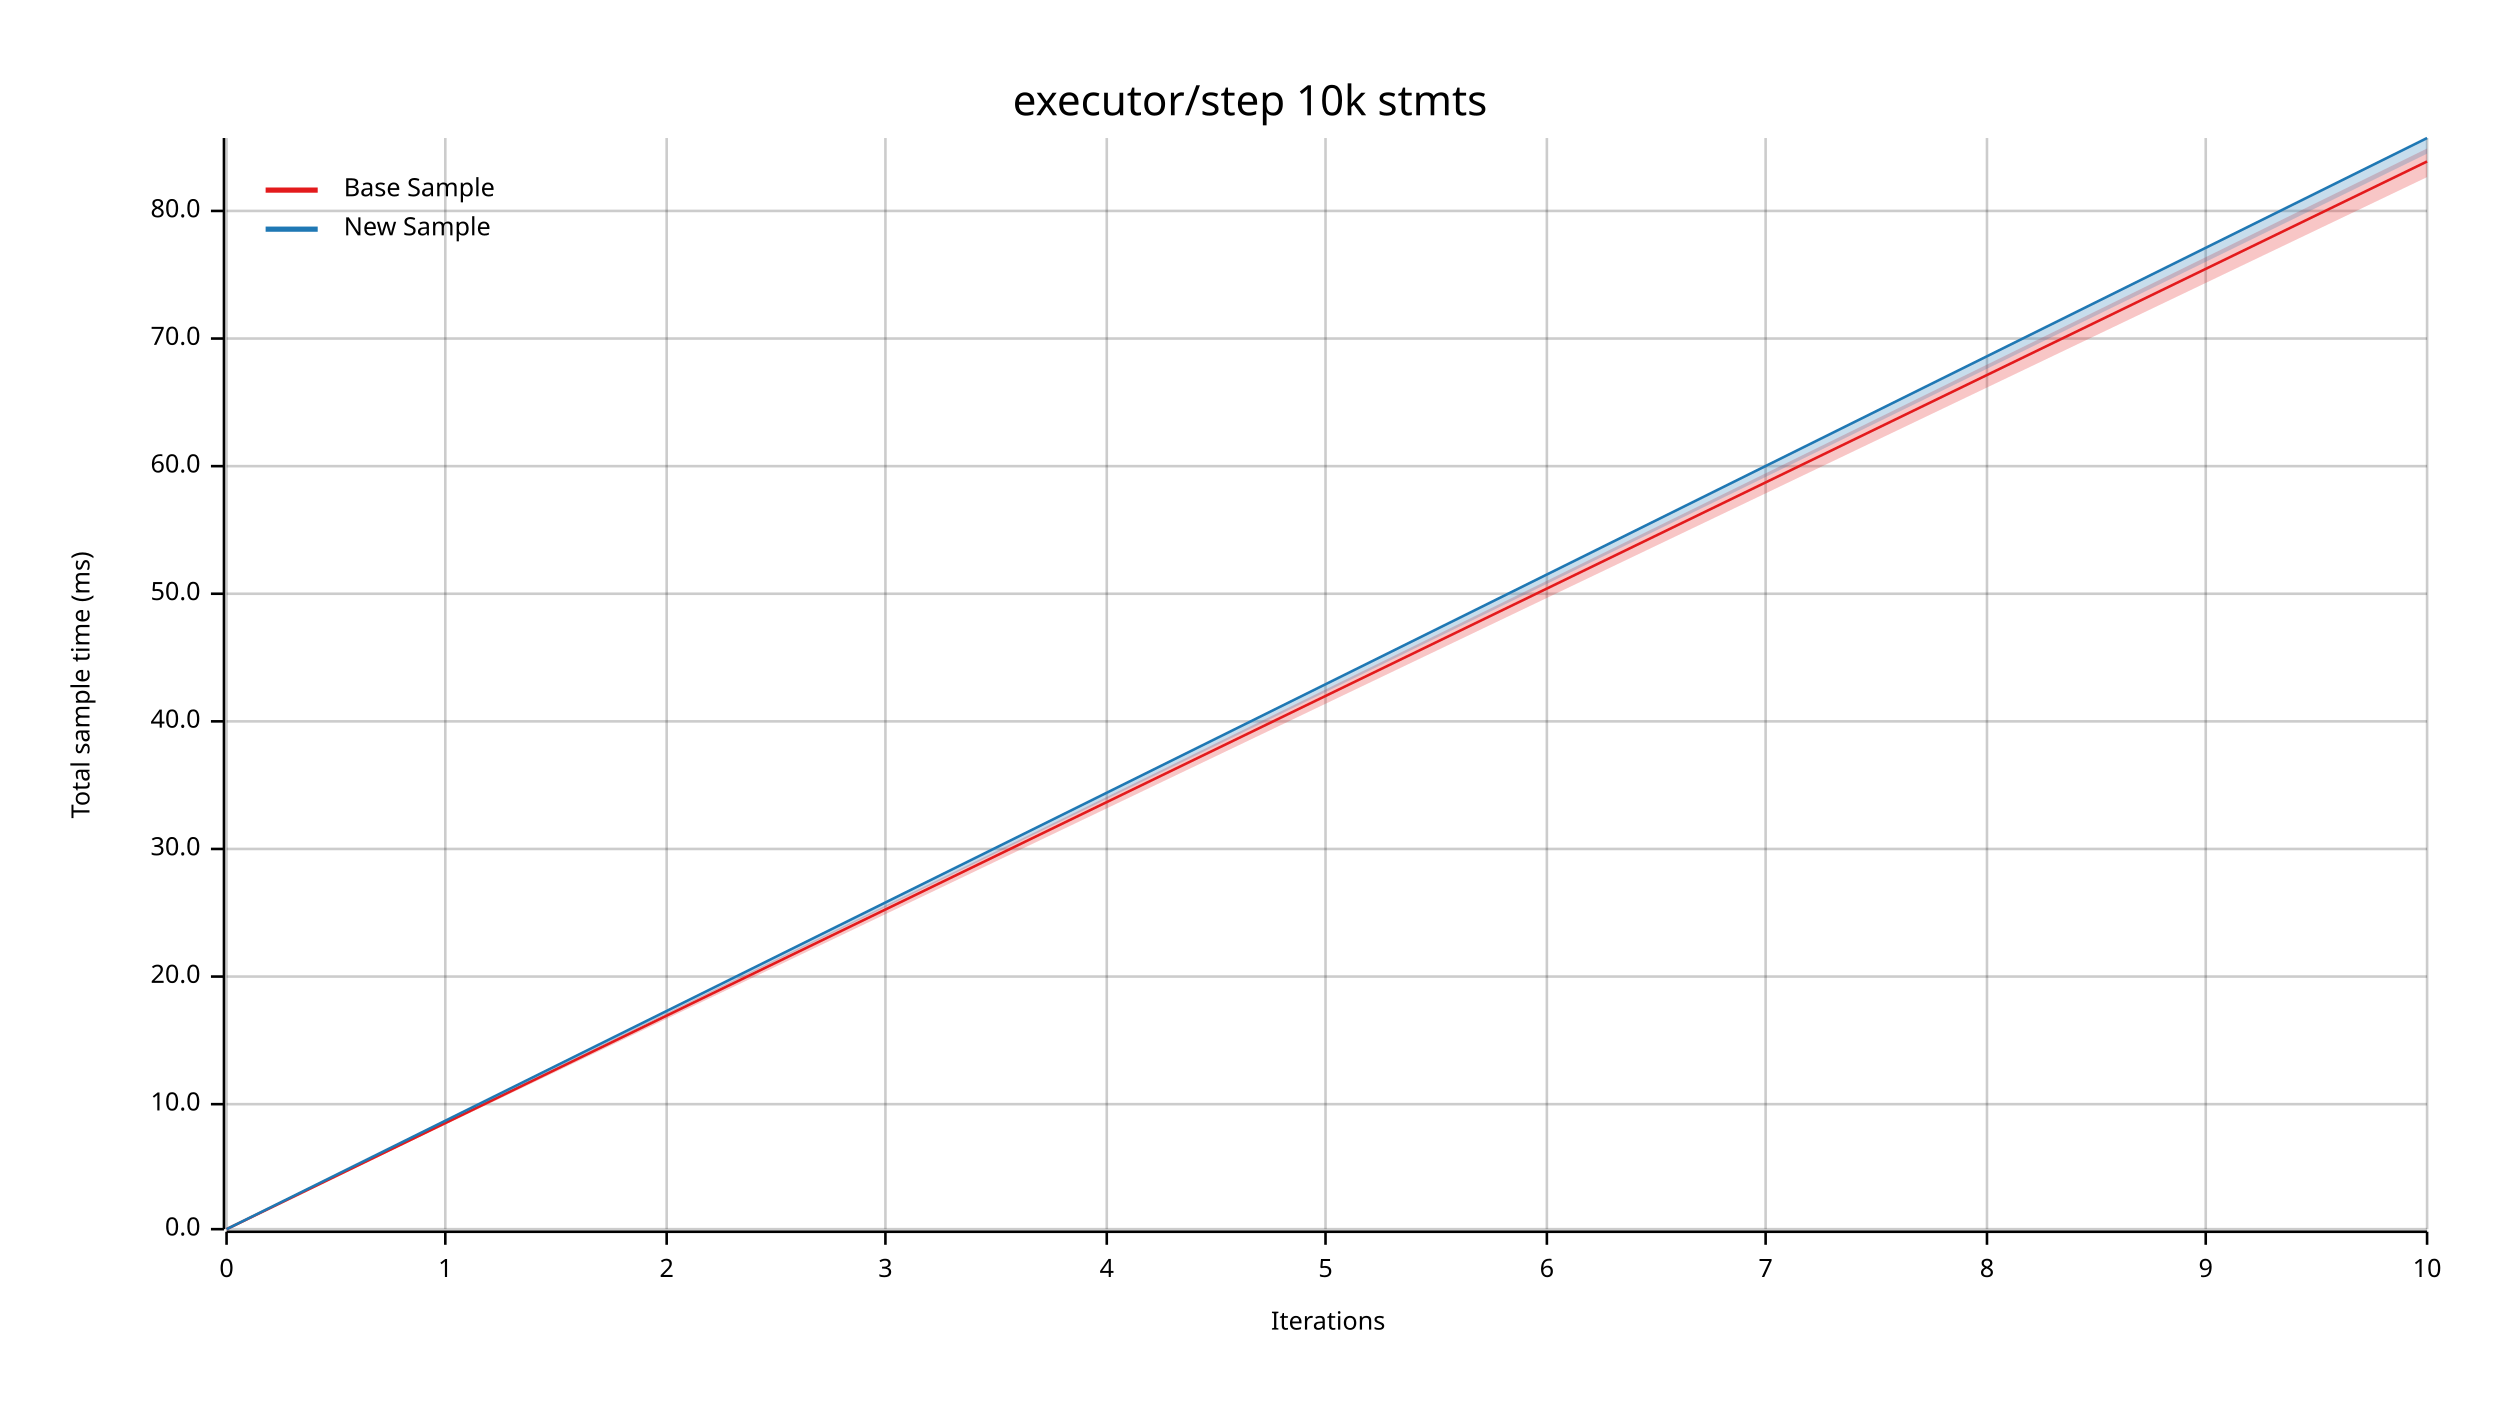
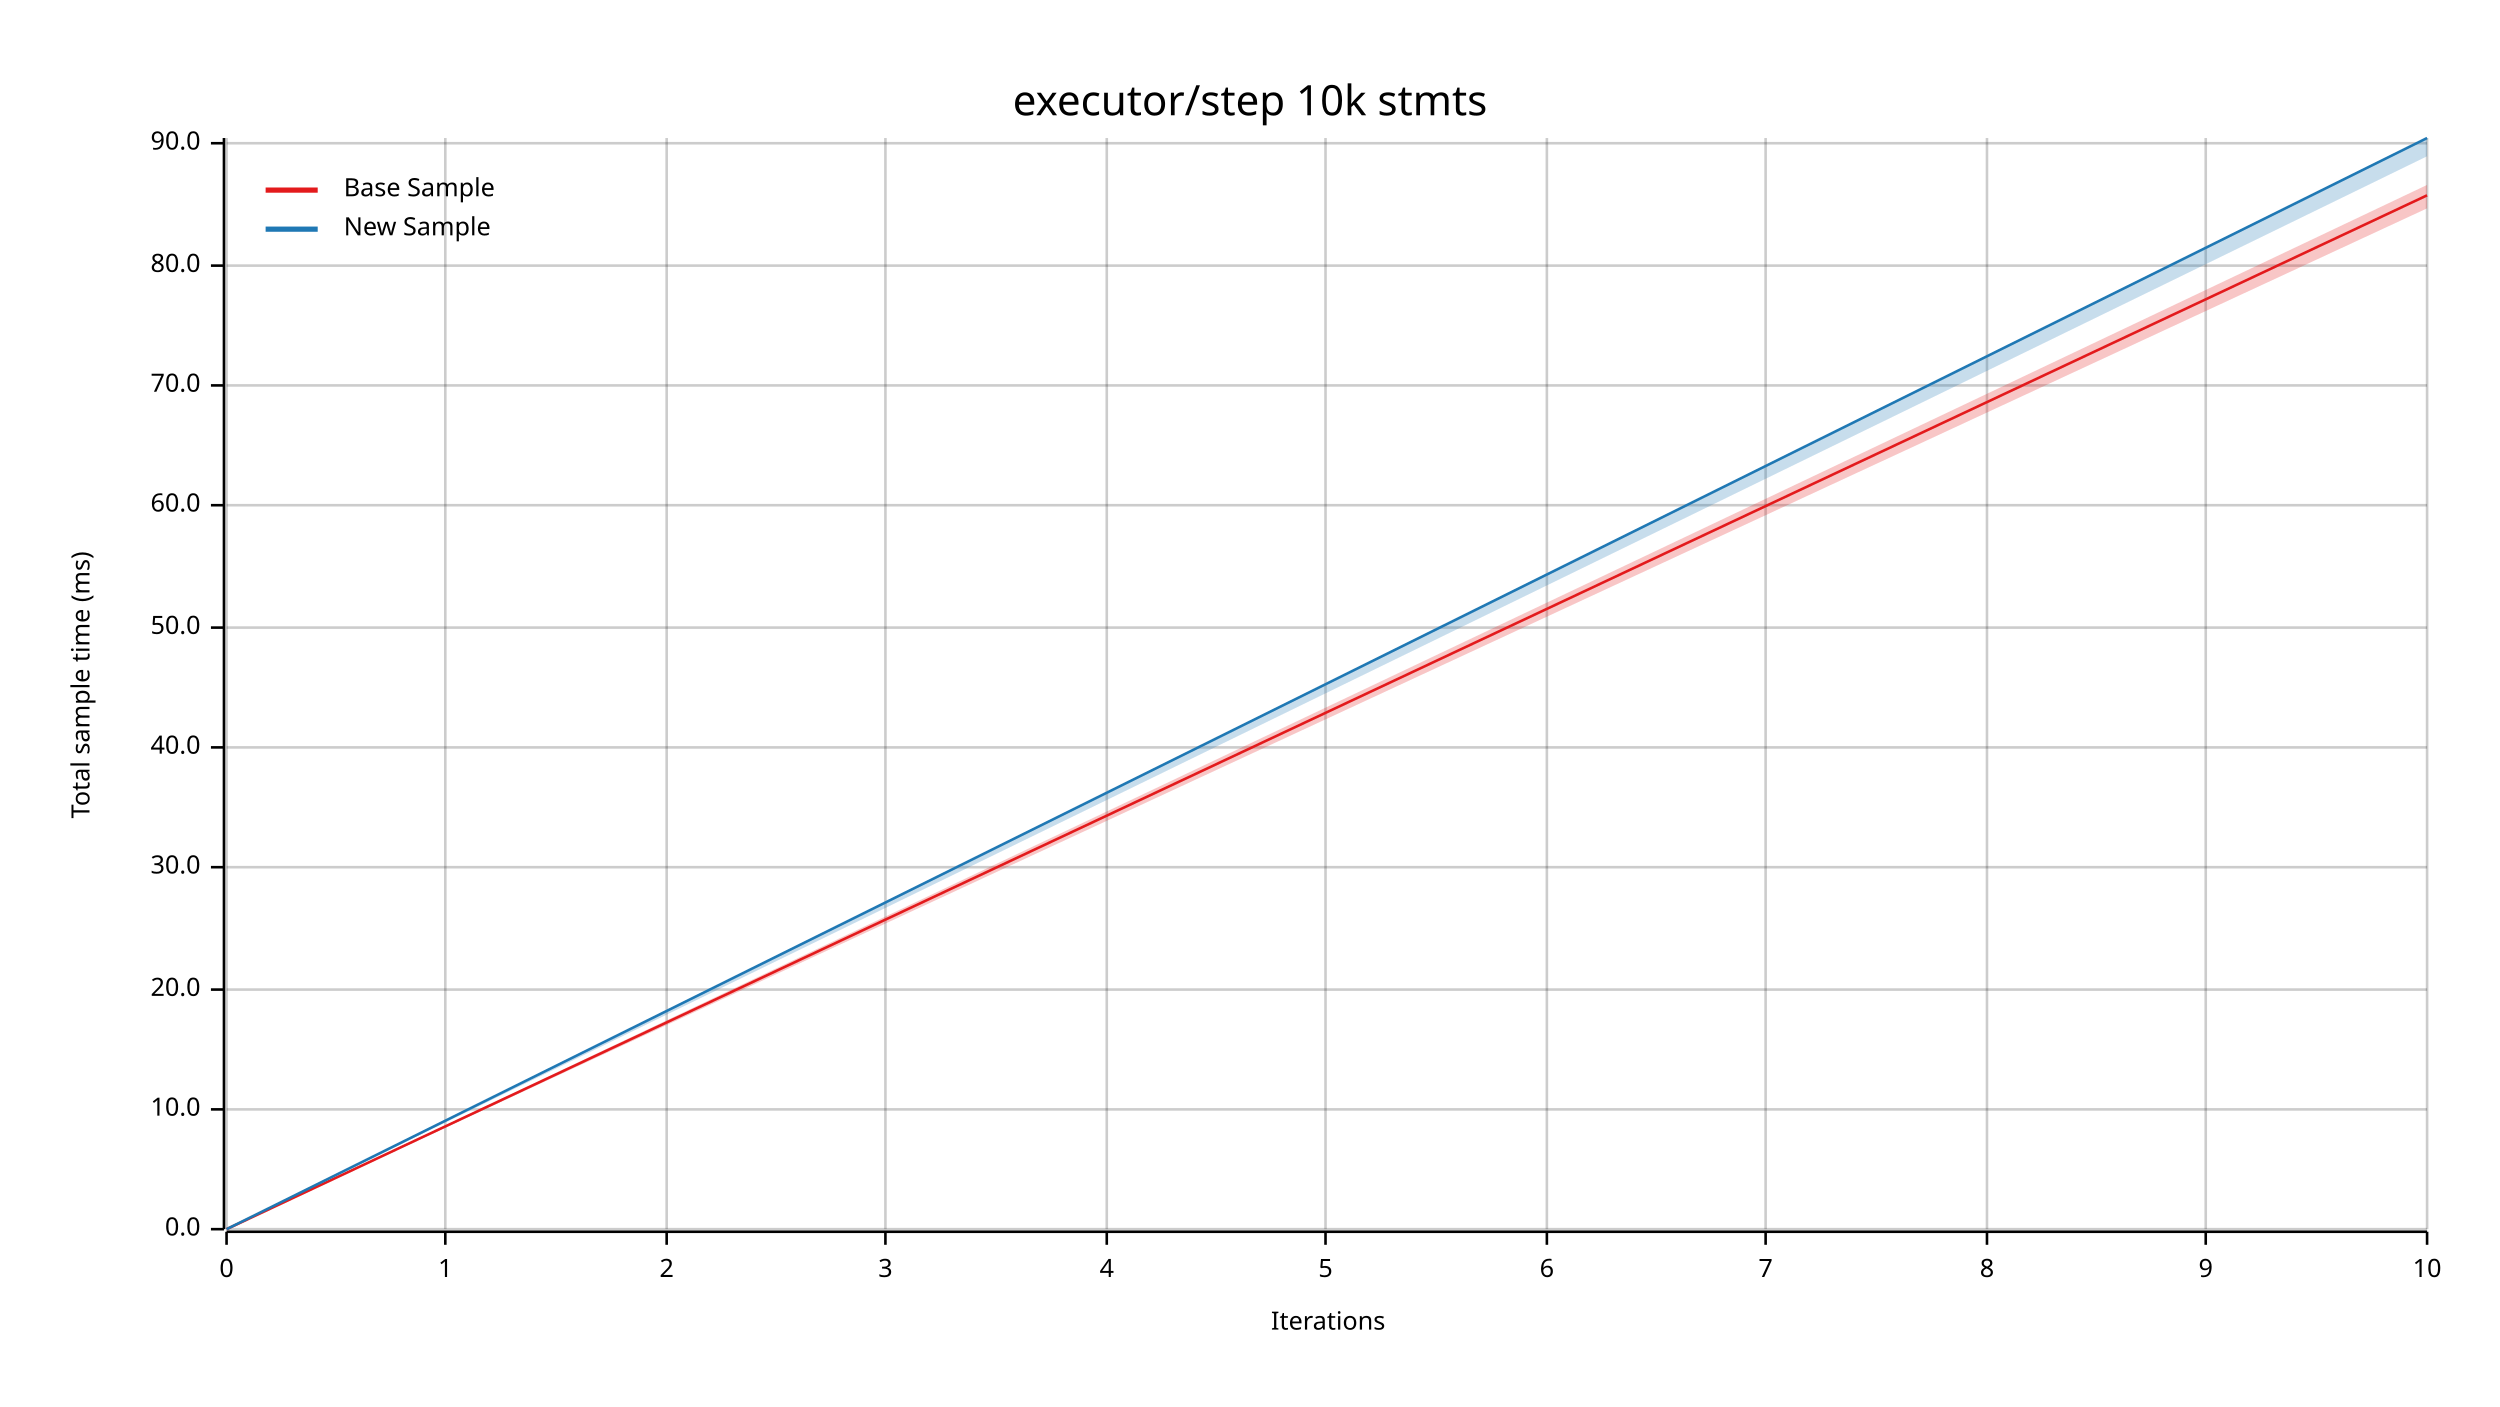
<svg xmlns="http://www.w3.org/2000/svg" width="960" height="540" viewBox="0 0 960 540">
  <text x="480" y="32" dy="0.76em" text-anchor="middle" font-family="sans-serif" font-size="16.129" opacity="1" fill="#000000">
executor/step 10k stmts
</text>
  <text x="27" y="263" dy="0.76em" text-anchor="middle" font-family="sans-serif" font-size="9.677" opacity="1" fill="#000000" transform="rotate(270, 27, 263)">
Total sample time (ms)
</text>
  <text x="510" y="513" dy="-0.5ex" text-anchor="middle" font-family="sans-serif" font-size="9.677" opacity="1" fill="#000000">
Iterations
</text>
  <line opacity="0.2" stroke="#000000" stroke-width="1" x1="87" y1="472" x2="87" y2="53" />
  <line opacity="0.2" stroke="#000000" stroke-width="1" x1="171" y1="472" x2="171" y2="53" />
  <line opacity="0.2" stroke="#000000" stroke-width="1" x1="256" y1="472" x2="256" y2="53" />
  <line opacity="0.2" stroke="#000000" stroke-width="1" x1="340" y1="472" x2="340" y2="53" />
  <line opacity="0.2" stroke="#000000" stroke-width="1" x1="425" y1="472" x2="425" y2="53" />
  <line opacity="0.2" stroke="#000000" stroke-width="1" x1="509" y1="472" x2="509" y2="53" />
  <line opacity="0.2" stroke="#000000" stroke-width="1" x1="594" y1="472" x2="594" y2="53" />
  <line opacity="0.2" stroke="#000000" stroke-width="1" x1="678" y1="472" x2="678" y2="53" />
  <line opacity="0.2" stroke="#000000" stroke-width="1" x1="763" y1="472" x2="763" y2="53" />
  <line opacity="0.2" stroke="#000000" stroke-width="1" x1="847" y1="472" x2="847" y2="53" />
  <line opacity="0.2" stroke="#000000" stroke-width="1" x1="932" y1="472" x2="932" y2="53" />
  <line opacity="0.2" stroke="#000000" stroke-width="1" x1="87" y1="472" x2="932" y2="472" />
-   <line opacity="0.2" stroke="#000000" stroke-width="1" x1="87" y1="424" x2="932" y2="424" />
-   <line opacity="0.2" stroke="#000000" stroke-width="1" x1="87" y1="375" x2="932" y2="375" />
-   <line opacity="0.2" stroke="#000000" stroke-width="1" x1="87" y1="326" x2="932" y2="326" />
-   <line opacity="0.2" stroke="#000000" stroke-width="1" x1="87" y1="277" x2="932" y2="277" />
-   <line opacity="0.2" stroke="#000000" stroke-width="1" x1="87" y1="228" x2="932" y2="228" />
-   <line opacity="0.2" stroke="#000000" stroke-width="1" x1="87" y1="179" x2="932" y2="179" />
-   <line opacity="0.2" stroke="#000000" stroke-width="1" x1="87" y1="130" x2="932" y2="130" />
-   <line opacity="0.2" stroke="#000000" stroke-width="1" x1="87" y1="81" x2="932" y2="81" />
+   <line opacity="0.2" stroke="#000000" stroke-width="1" x1="87" y1="426" x2="932" y2="426" />
+   <line opacity="0.2" stroke="#000000" stroke-width="1" x1="87" y1="380" x2="932" y2="380" />
+   <line opacity="0.2" stroke="#000000" stroke-width="1" x1="87" y1="333" x2="932" y2="333" />
+   <line opacity="0.2" stroke="#000000" stroke-width="1" x1="87" y1="287" x2="932" y2="287" />
+   <line opacity="0.2" stroke="#000000" stroke-width="1" x1="87" y1="241" x2="932" y2="241" />
+   <line opacity="0.2" stroke="#000000" stroke-width="1" x1="87" y1="194" x2="932" y2="194" />
+   <line opacity="0.2" stroke="#000000" stroke-width="1" x1="87" y1="148" x2="932" y2="148" />
+   <line opacity="0.2" stroke="#000000" stroke-width="1" x1="87" y1="102" x2="932" y2="102" />
+   <line opacity="0.2" stroke="#000000" stroke-width="1" x1="87" y1="55" x2="932" y2="55" />
  <polyline fill="none" opacity="1" stroke="#000000" stroke-width="1" points="86,53 86,472 " />
  <text x="77" y="472" dy="0.5ex" text-anchor="end" font-family="sans-serif" font-size="9.677" opacity="1" fill="#000000">
0.0
</text>
  <polyline fill="none" opacity="1" stroke="#000000" stroke-width="1" points="81,472 86,472 " />
-   <text x="77" y="424" dy="0.5ex" text-anchor="end" font-family="sans-serif" font-size="9.677" opacity="1" fill="#000000">
+   <text x="77" y="426" dy="0.5ex" text-anchor="end" font-family="sans-serif" font-size="9.677" opacity="1" fill="#000000">
10.0
</text>
-   <polyline fill="none" opacity="1" stroke="#000000" stroke-width="1" points="81,424 86,424 " />
-   <text x="77" y="375" dy="0.5ex" text-anchor="end" font-family="sans-serif" font-size="9.677" opacity="1" fill="#000000">
+   <polyline fill="none" opacity="1" stroke="#000000" stroke-width="1" points="81,426 86,426 " />
+   <text x="77" y="380" dy="0.5ex" text-anchor="end" font-family="sans-serif" font-size="9.677" opacity="1" fill="#000000">
20.0
</text>
-   <polyline fill="none" opacity="1" stroke="#000000" stroke-width="1" points="81,375 86,375 " />
-   <text x="77" y="326" dy="0.5ex" text-anchor="end" font-family="sans-serif" font-size="9.677" opacity="1" fill="#000000">
+   <polyline fill="none" opacity="1" stroke="#000000" stroke-width="1" points="81,380 86,380 " />
+   <text x="77" y="333" dy="0.5ex" text-anchor="end" font-family="sans-serif" font-size="9.677" opacity="1" fill="#000000">
30.0
</text>
-   <polyline fill="none" opacity="1" stroke="#000000" stroke-width="1" points="81,326 86,326 " />
-   <text x="77" y="277" dy="0.5ex" text-anchor="end" font-family="sans-serif" font-size="9.677" opacity="1" fill="#000000">
+   <polyline fill="none" opacity="1" stroke="#000000" stroke-width="1" points="81,333 86,333 " />
+   <text x="77" y="287" dy="0.5ex" text-anchor="end" font-family="sans-serif" font-size="9.677" opacity="1" fill="#000000">
40.0
</text>
-   <polyline fill="none" opacity="1" stroke="#000000" stroke-width="1" points="81,277 86,277 " />
-   <text x="77" y="228" dy="0.5ex" text-anchor="end" font-family="sans-serif" font-size="9.677" opacity="1" fill="#000000">
+   <polyline fill="none" opacity="1" stroke="#000000" stroke-width="1" points="81,287 86,287 " />
+   <text x="77" y="241" dy="0.5ex" text-anchor="end" font-family="sans-serif" font-size="9.677" opacity="1" fill="#000000">
50.0
</text>
-   <polyline fill="none" opacity="1" stroke="#000000" stroke-width="1" points="81,228 86,228 " />
-   <text x="77" y="179" dy="0.5ex" text-anchor="end" font-family="sans-serif" font-size="9.677" opacity="1" fill="#000000">
+   <polyline fill="none" opacity="1" stroke="#000000" stroke-width="1" points="81,241 86,241 " />
+   <text x="77" y="194" dy="0.5ex" text-anchor="end" font-family="sans-serif" font-size="9.677" opacity="1" fill="#000000">
60.0
</text>
-   <polyline fill="none" opacity="1" stroke="#000000" stroke-width="1" points="81,179 86,179 " />
-   <text x="77" y="130" dy="0.5ex" text-anchor="end" font-family="sans-serif" font-size="9.677" opacity="1" fill="#000000">
+   <polyline fill="none" opacity="1" stroke="#000000" stroke-width="1" points="81,194 86,194 " />
+   <text x="77" y="148" dy="0.5ex" text-anchor="end" font-family="sans-serif" font-size="9.677" opacity="1" fill="#000000">
70.0
</text>
-   <polyline fill="none" opacity="1" stroke="#000000" stroke-width="1" points="81,130 86,130 " />
-   <text x="77" y="81" dy="0.5ex" text-anchor="end" font-family="sans-serif" font-size="9.677" opacity="1" fill="#000000">
+   <polyline fill="none" opacity="1" stroke="#000000" stroke-width="1" points="81,148 86,148 " />
+   <text x="77" y="102" dy="0.5ex" text-anchor="end" font-family="sans-serif" font-size="9.677" opacity="1" fill="#000000">
80.0
</text>
-   <polyline fill="none" opacity="1" stroke="#000000" stroke-width="1" points="81,81 86,81 " />
+   <polyline fill="none" opacity="1" stroke="#000000" stroke-width="1" points="81,102 86,102 " />
+   <text x="77" y="55" dy="0.5ex" text-anchor="end" font-family="sans-serif" font-size="9.677" opacity="1" fill="#000000">
+ 90.0
+ </text>
+   <polyline fill="none" opacity="1" stroke="#000000" stroke-width="1" points="81,55 86,55 " />
  <polyline fill="none" opacity="1" stroke="#000000" stroke-width="1" points="87,473 932,473 " />
  <text x="87" y="483" dy="0.76em" text-anchor="middle" font-family="sans-serif" font-size="9.677" opacity="1" fill="#000000">
0
</text>
  <polyline fill="none" opacity="1" stroke="#000000" stroke-width="1" points="87,473 87,478 " />
  <text x="171" y="483" dy="0.76em" text-anchor="middle" font-family="sans-serif" font-size="9.677" opacity="1" fill="#000000">
1
</text>
  <polyline fill="none" opacity="1" stroke="#000000" stroke-width="1" points="171,473 171,478 " />
  <text x="256" y="483" dy="0.76em" text-anchor="middle" font-family="sans-serif" font-size="9.677" opacity="1" fill="#000000">
2
</text>
  <polyline fill="none" opacity="1" stroke="#000000" stroke-width="1" points="256,473 256,478 " />
  <text x="340" y="483" dy="0.76em" text-anchor="middle" font-family="sans-serif" font-size="9.677" opacity="1" fill="#000000">
3
</text>
  <polyline fill="none" opacity="1" stroke="#000000" stroke-width="1" points="340,473 340,478 " />
  <text x="425" y="483" dy="0.76em" text-anchor="middle" font-family="sans-serif" font-size="9.677" opacity="1" fill="#000000">
4
</text>
  <polyline fill="none" opacity="1" stroke="#000000" stroke-width="1" points="425,473 425,478 " />
  <text x="509" y="483" dy="0.76em" text-anchor="middle" font-family="sans-serif" font-size="9.677" opacity="1" fill="#000000">
5
</text>
  <polyline fill="none" opacity="1" stroke="#000000" stroke-width="1" points="509,473 509,478 " />
  <text x="594" y="483" dy="0.76em" text-anchor="middle" font-family="sans-serif" font-size="9.677" opacity="1" fill="#000000">
6
</text>
  <polyline fill="none" opacity="1" stroke="#000000" stroke-width="1" points="594,473 594,478 " />
  <text x="678" y="483" dy="0.76em" text-anchor="middle" font-family="sans-serif" font-size="9.677" opacity="1" fill="#000000">
7
</text>
  <polyline fill="none" opacity="1" stroke="#000000" stroke-width="1" points="678,473 678,478 " />
  <text x="763" y="483" dy="0.76em" text-anchor="middle" font-family="sans-serif" font-size="9.677" opacity="1" fill="#000000">
8
</text>
  <polyline fill="none" opacity="1" stroke="#000000" stroke-width="1" points="763,473 763,478 " />
  <text x="847" y="483" dy="0.76em" text-anchor="middle" font-family="sans-serif" font-size="9.677" opacity="1" fill="#000000">
9
</text>
  <polyline fill="none" opacity="1" stroke="#000000" stroke-width="1" points="847,473 847,478 " />
  <text x="932" y="483" dy="0.76em" text-anchor="middle" font-family="sans-serif" font-size="9.677" opacity="1" fill="#000000">
10
</text>
  <polyline fill="none" opacity="1" stroke="#000000" stroke-width="1" points="932,473 932,478 " />
-   <polyline fill="none" opacity="1" stroke="#E31A1C" stroke-width="1" points="87,472 932,62 " />
-   <polygon opacity="0.25" fill="#E31A1C" points="87,472 932,68 932,57 " />
+   <polyline fill="none" opacity="1" stroke="#E31A1C" stroke-width="1" points="87,472 932,75 " />
+   <polygon opacity="0.25" fill="#E31A1C" points="87,472 932,80 932,71 " />
  <polyline fill="none" opacity="1" stroke="#1F78B4" stroke-width="1" points="87,472 932,53 " />
-   <polygon opacity="0.25" fill="#1F78B4" points="87,472 932,59 932,53 " />
+   <polygon opacity="0.25" fill="#1F78B4" points="87,472 932,60 932,53 " />
  <text x="132" y="68" dy="0.76em" text-anchor="start" font-family="sans-serif" font-size="9.677" opacity="1" fill="#000000">
Base Sample
</text>
  <text x="132" y="83" dy="0.76em" text-anchor="start" font-family="sans-serif" font-size="9.677" opacity="1" fill="#000000">
New Sample
</text>
  <polyline fill="none" opacity="1" stroke="#E31A1C" stroke-width="2" points="102,73 122,73 " />
  <polyline fill="none" opacity="1" stroke="#1F78B4" stroke-width="2" points="102,88 122,88 " />
</svg>
